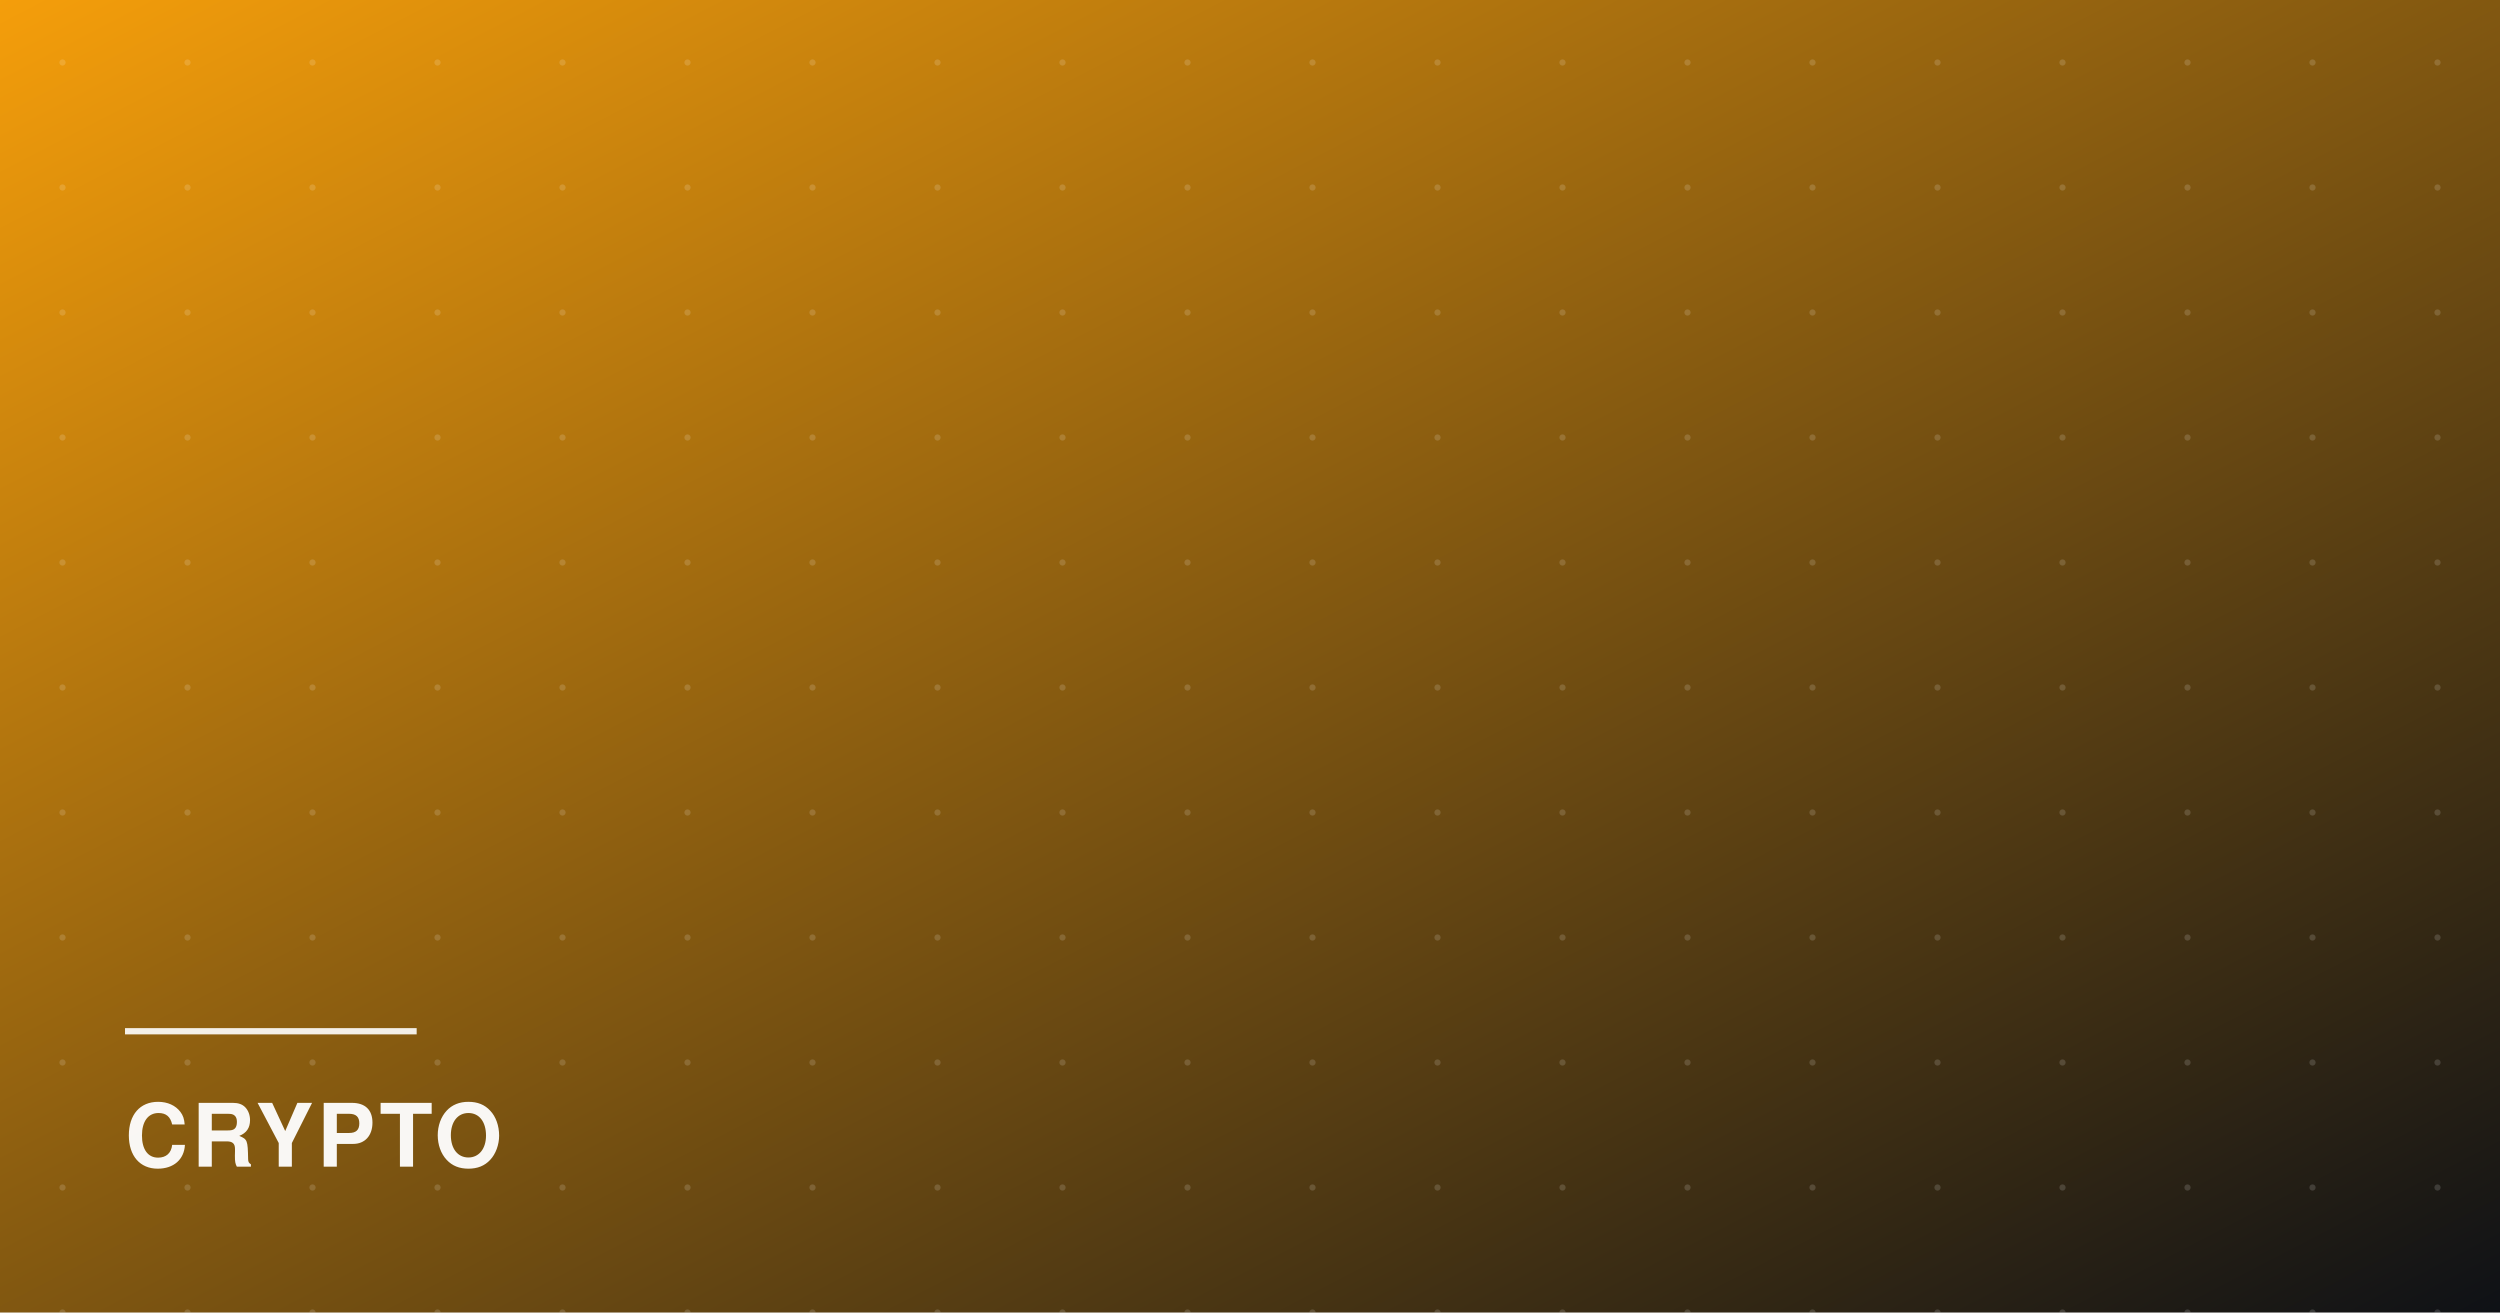
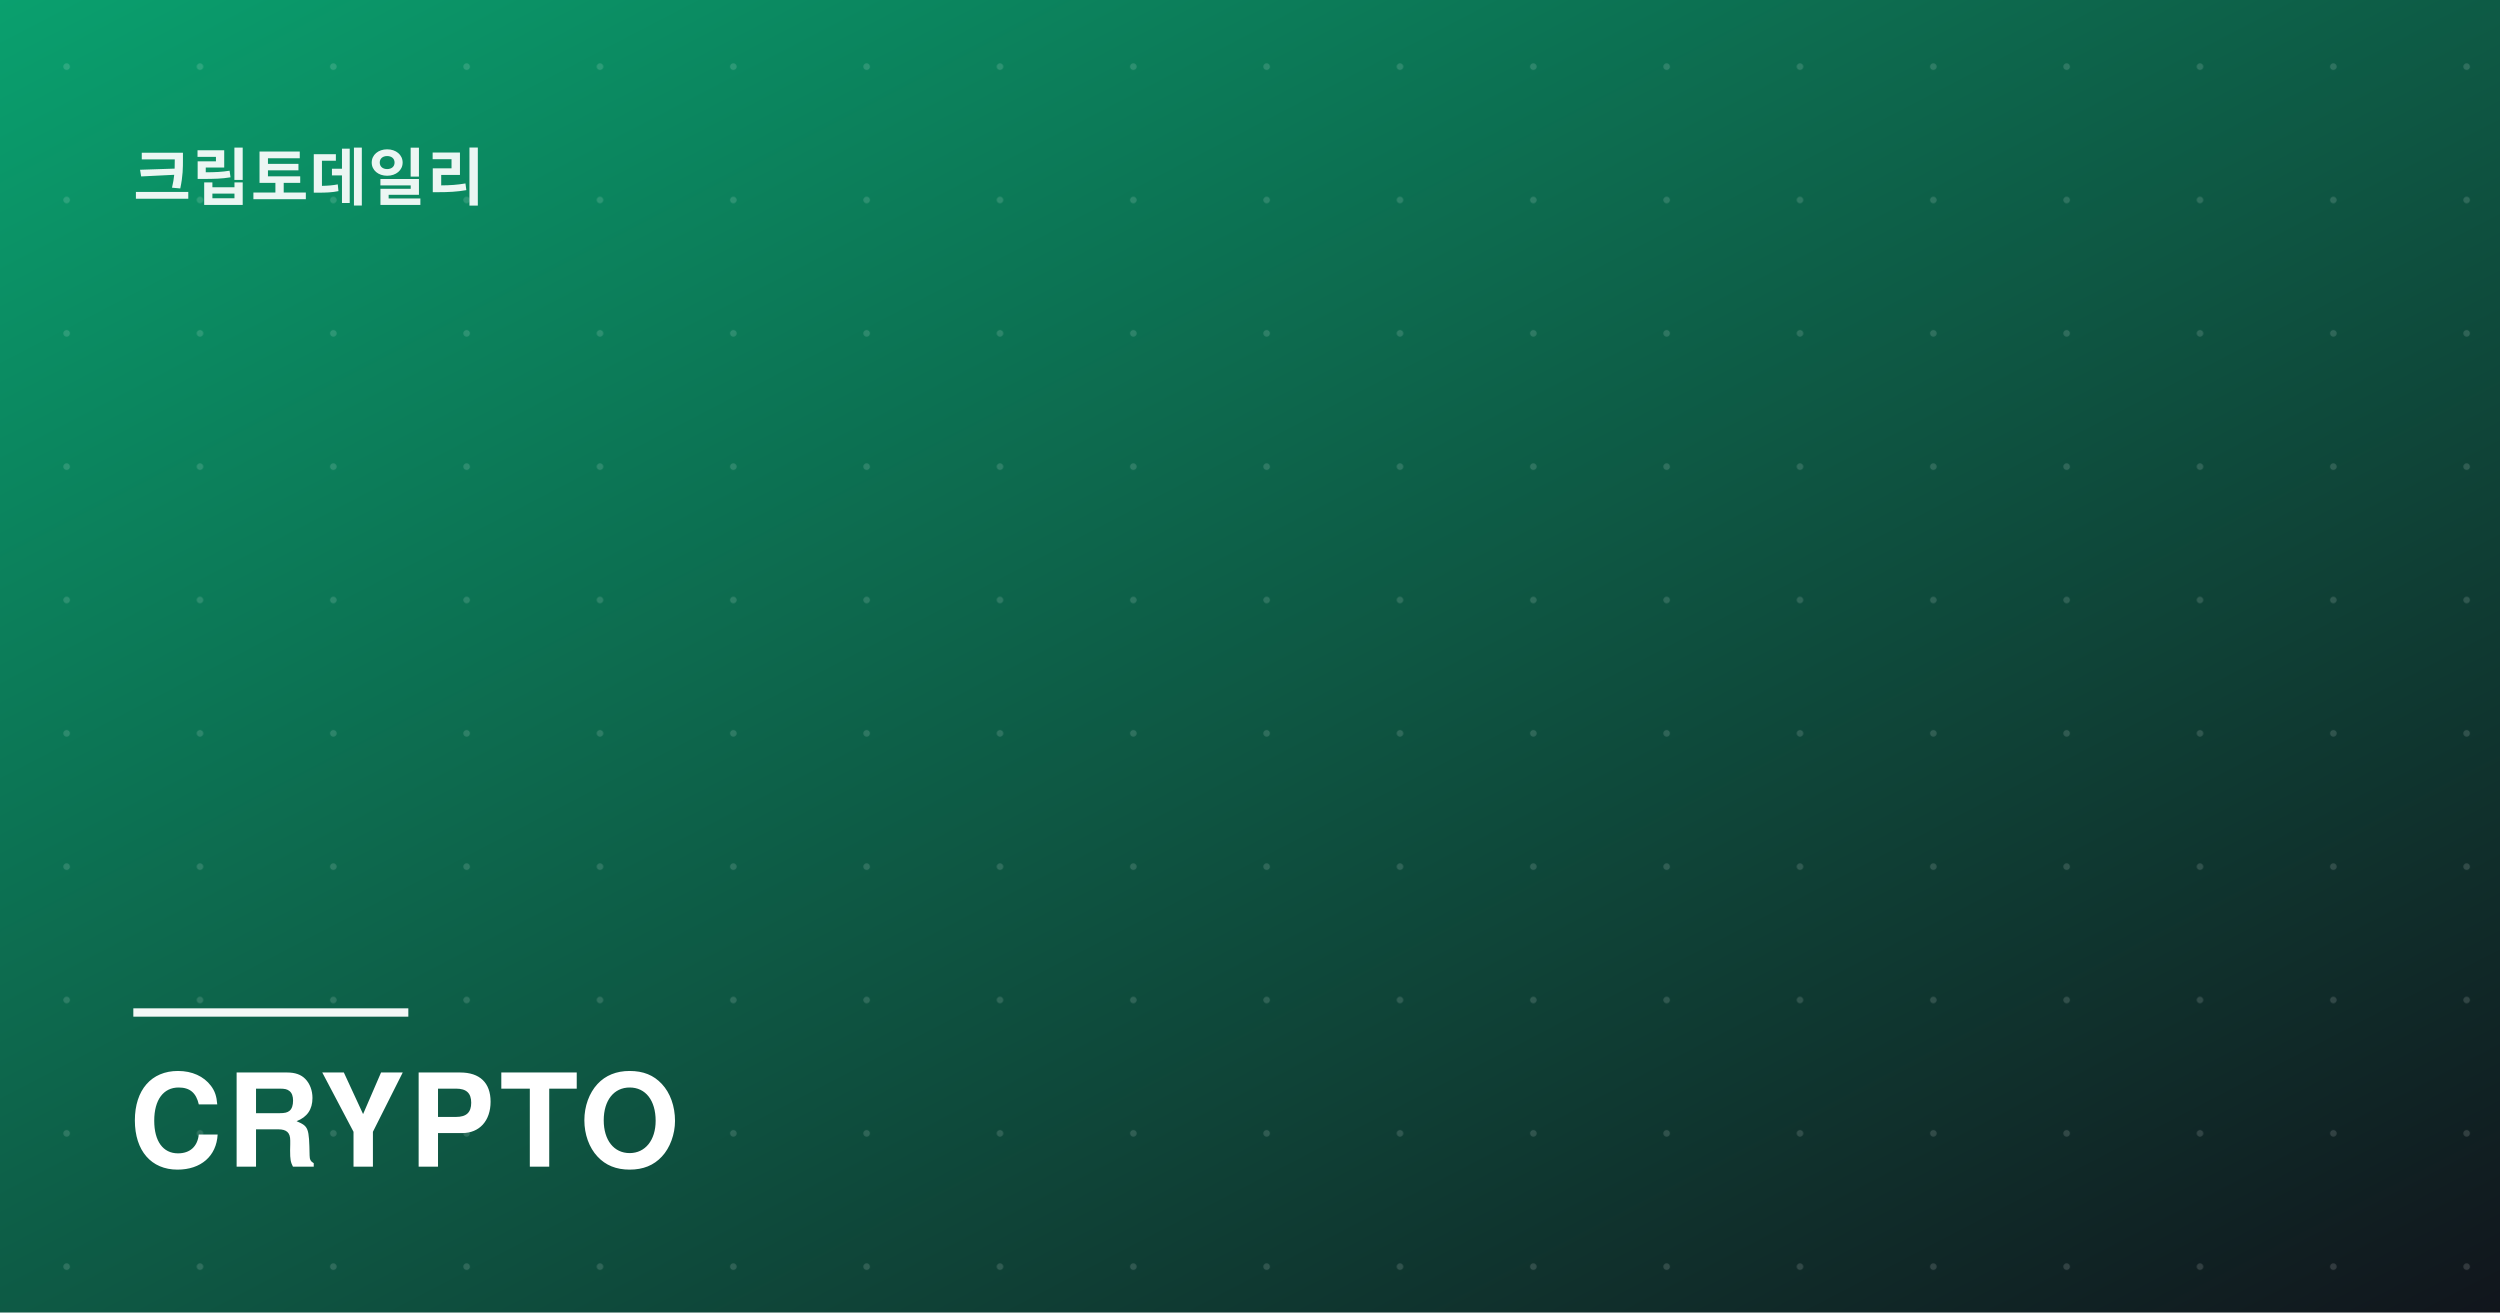
<svg xmlns="http://www.w3.org/2000/svg" viewBox="0 0 1200 630" width="1200" height="630">
  <defs>
    <linearGradient id="g" x1="0" y1="0" x2="1" y2="1">
-       <stop offset="0" stop-color="#f59e0b" />
-       <stop offset="1" stop-color="#0e1116" />
+       <stop offset="0" stop-color="#0aa06e" />
+       <stop offset="1" stop-color="#11151c" />
    </linearGradient>
-     <pattern id="p" width="60" height="60" patternUnits="userSpaceOnUse">
-       <circle cx="30" cy="30" r="1.5" fill="rgba(255,255,255,0.15)" />
+     <pattern id="p" width="64" height="64" patternUnits="userSpaceOnUse">
+       <circle cx="32" cy="32" r="1.6" fill="rgba(255,255,255,0.14)" />
    </pattern>
  </defs>
  <rect width="1200" height="630" fill="url(#g)" />
  <rect width="1200" height="630" fill="url(#p)" />
-   <text x="60" y="560" font-family="-apple-system,Helvetica,sans-serif" font-size="42" font-weight="700" fill="white" letter-spacing="0.04em" opacity="0.95">CRYPTO</text>
-   <line x1="60" y1="495" x2="200" y2="495" stroke="white" stroke-width="3" opacity="0.9" />
+   <text x="64" y="96" font-family="-apple-system,'Apple SD Gothic Neo','Noto Sans KR',sans-serif" font-size="30" font-weight="800" fill="rgba(255,255,255,0.92)" letter-spacing="0.02em">크립토데일리</text>
+   <line x1="64" y1="486" x2="196" y2="486" stroke="white" stroke-width="4" opacity="0.95" />
+   <text x="62" y="560" font-family="-apple-system,Helvetica,sans-serif" font-size="62" font-weight="800" fill="white" letter-spacing="0.03em">CRYPTO</text>
</svg>
